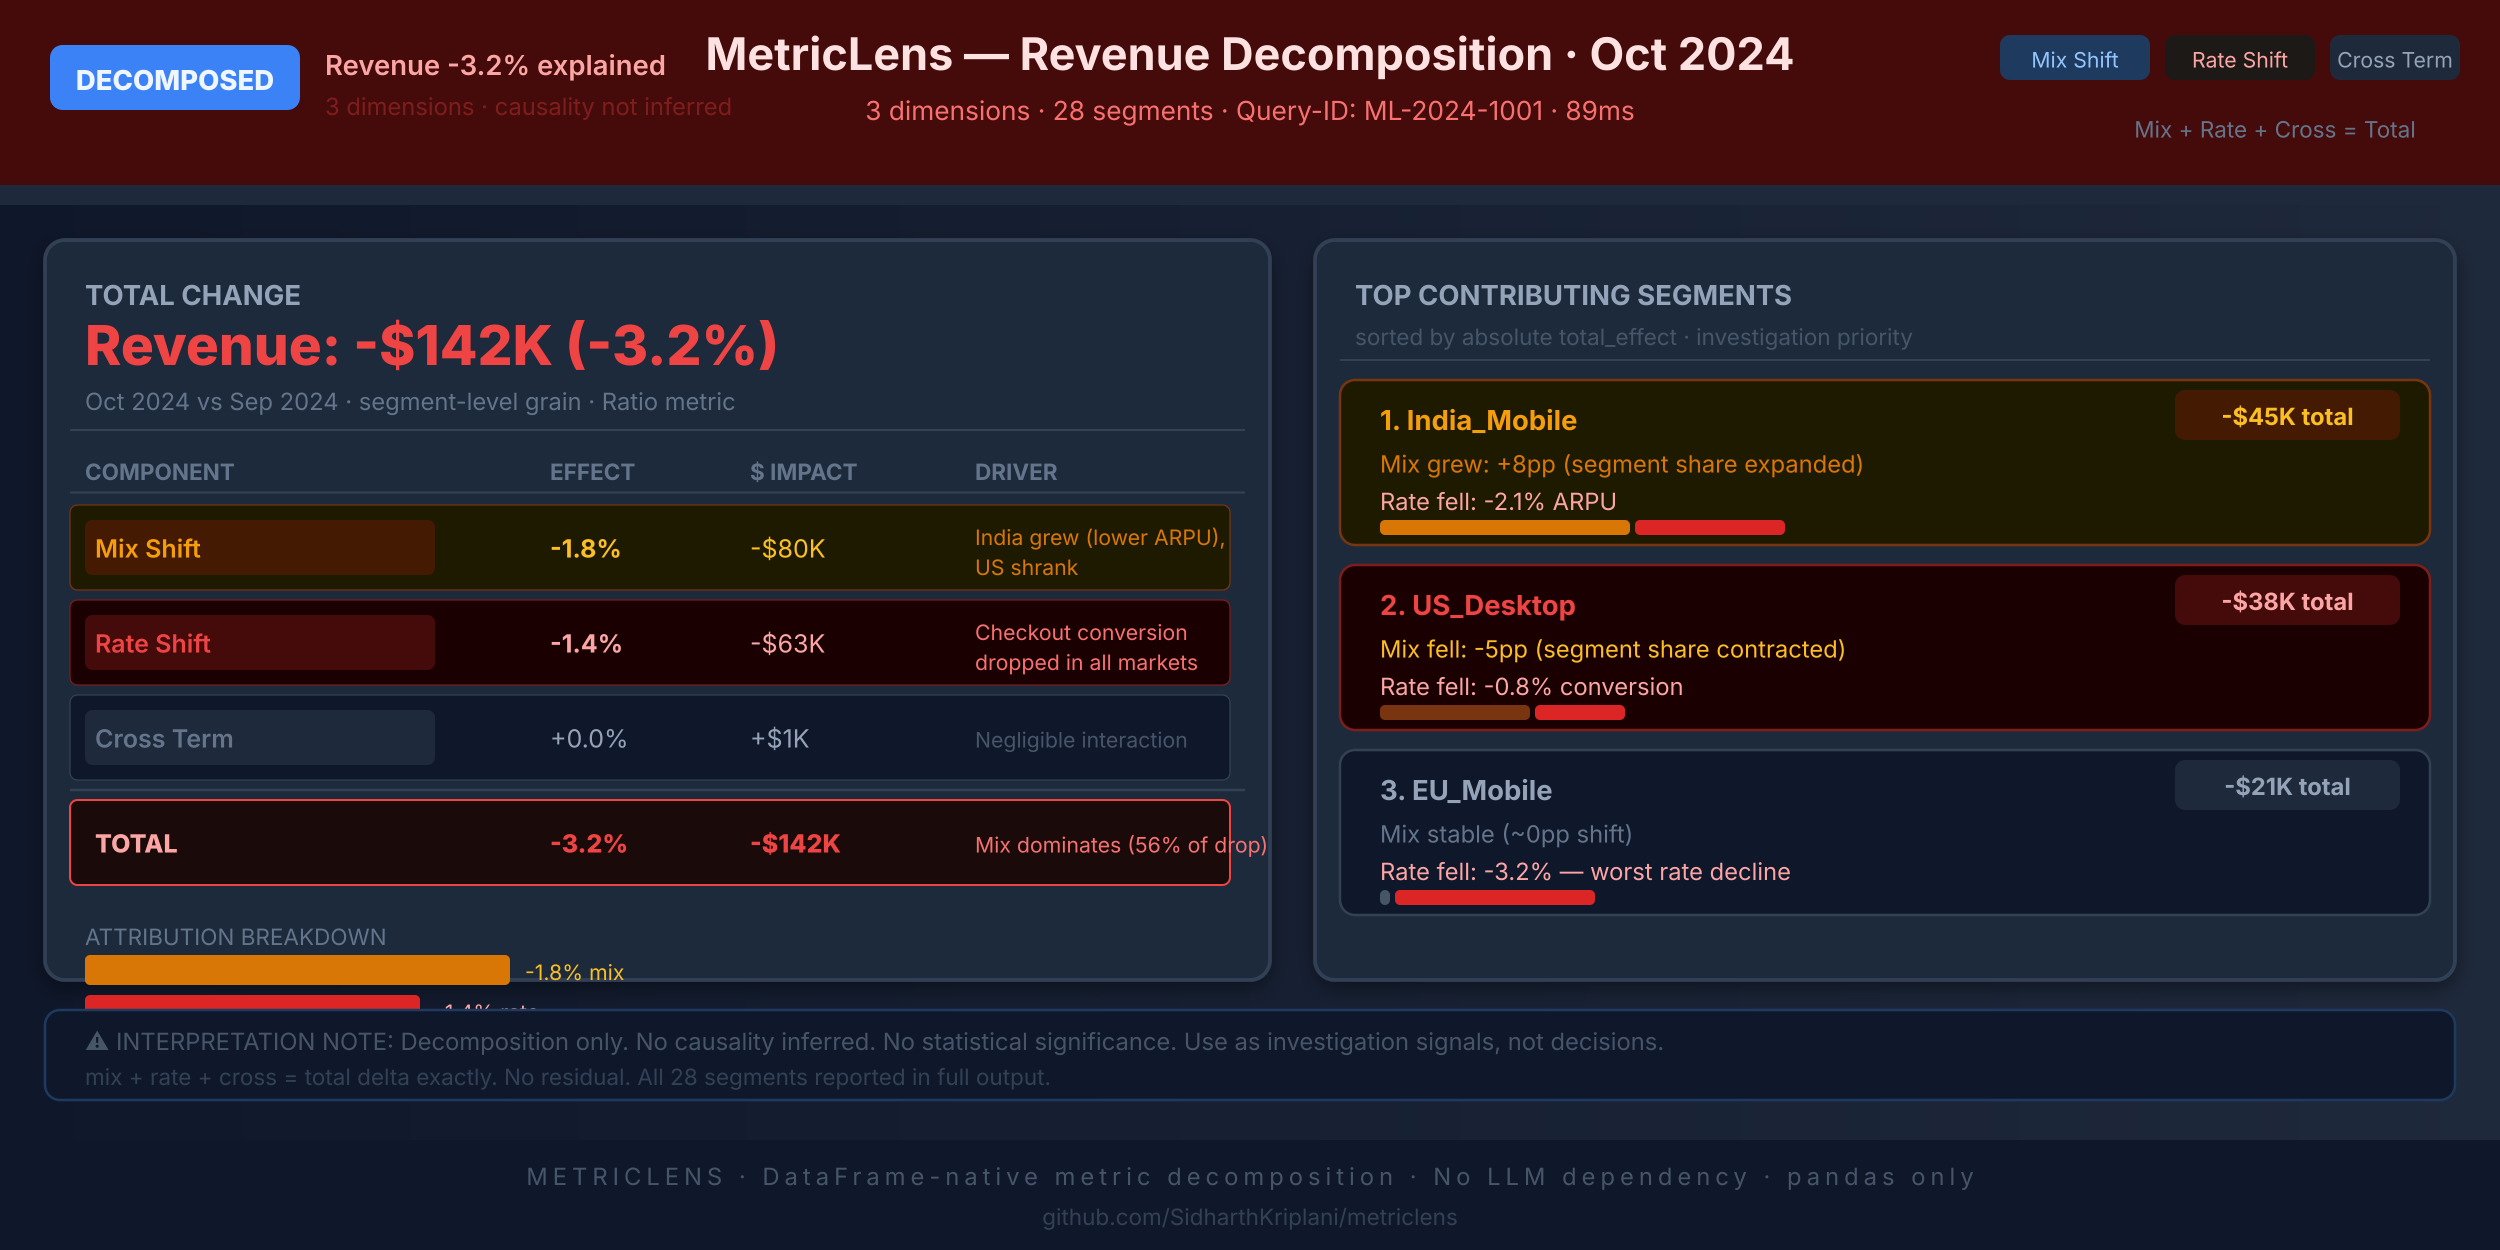
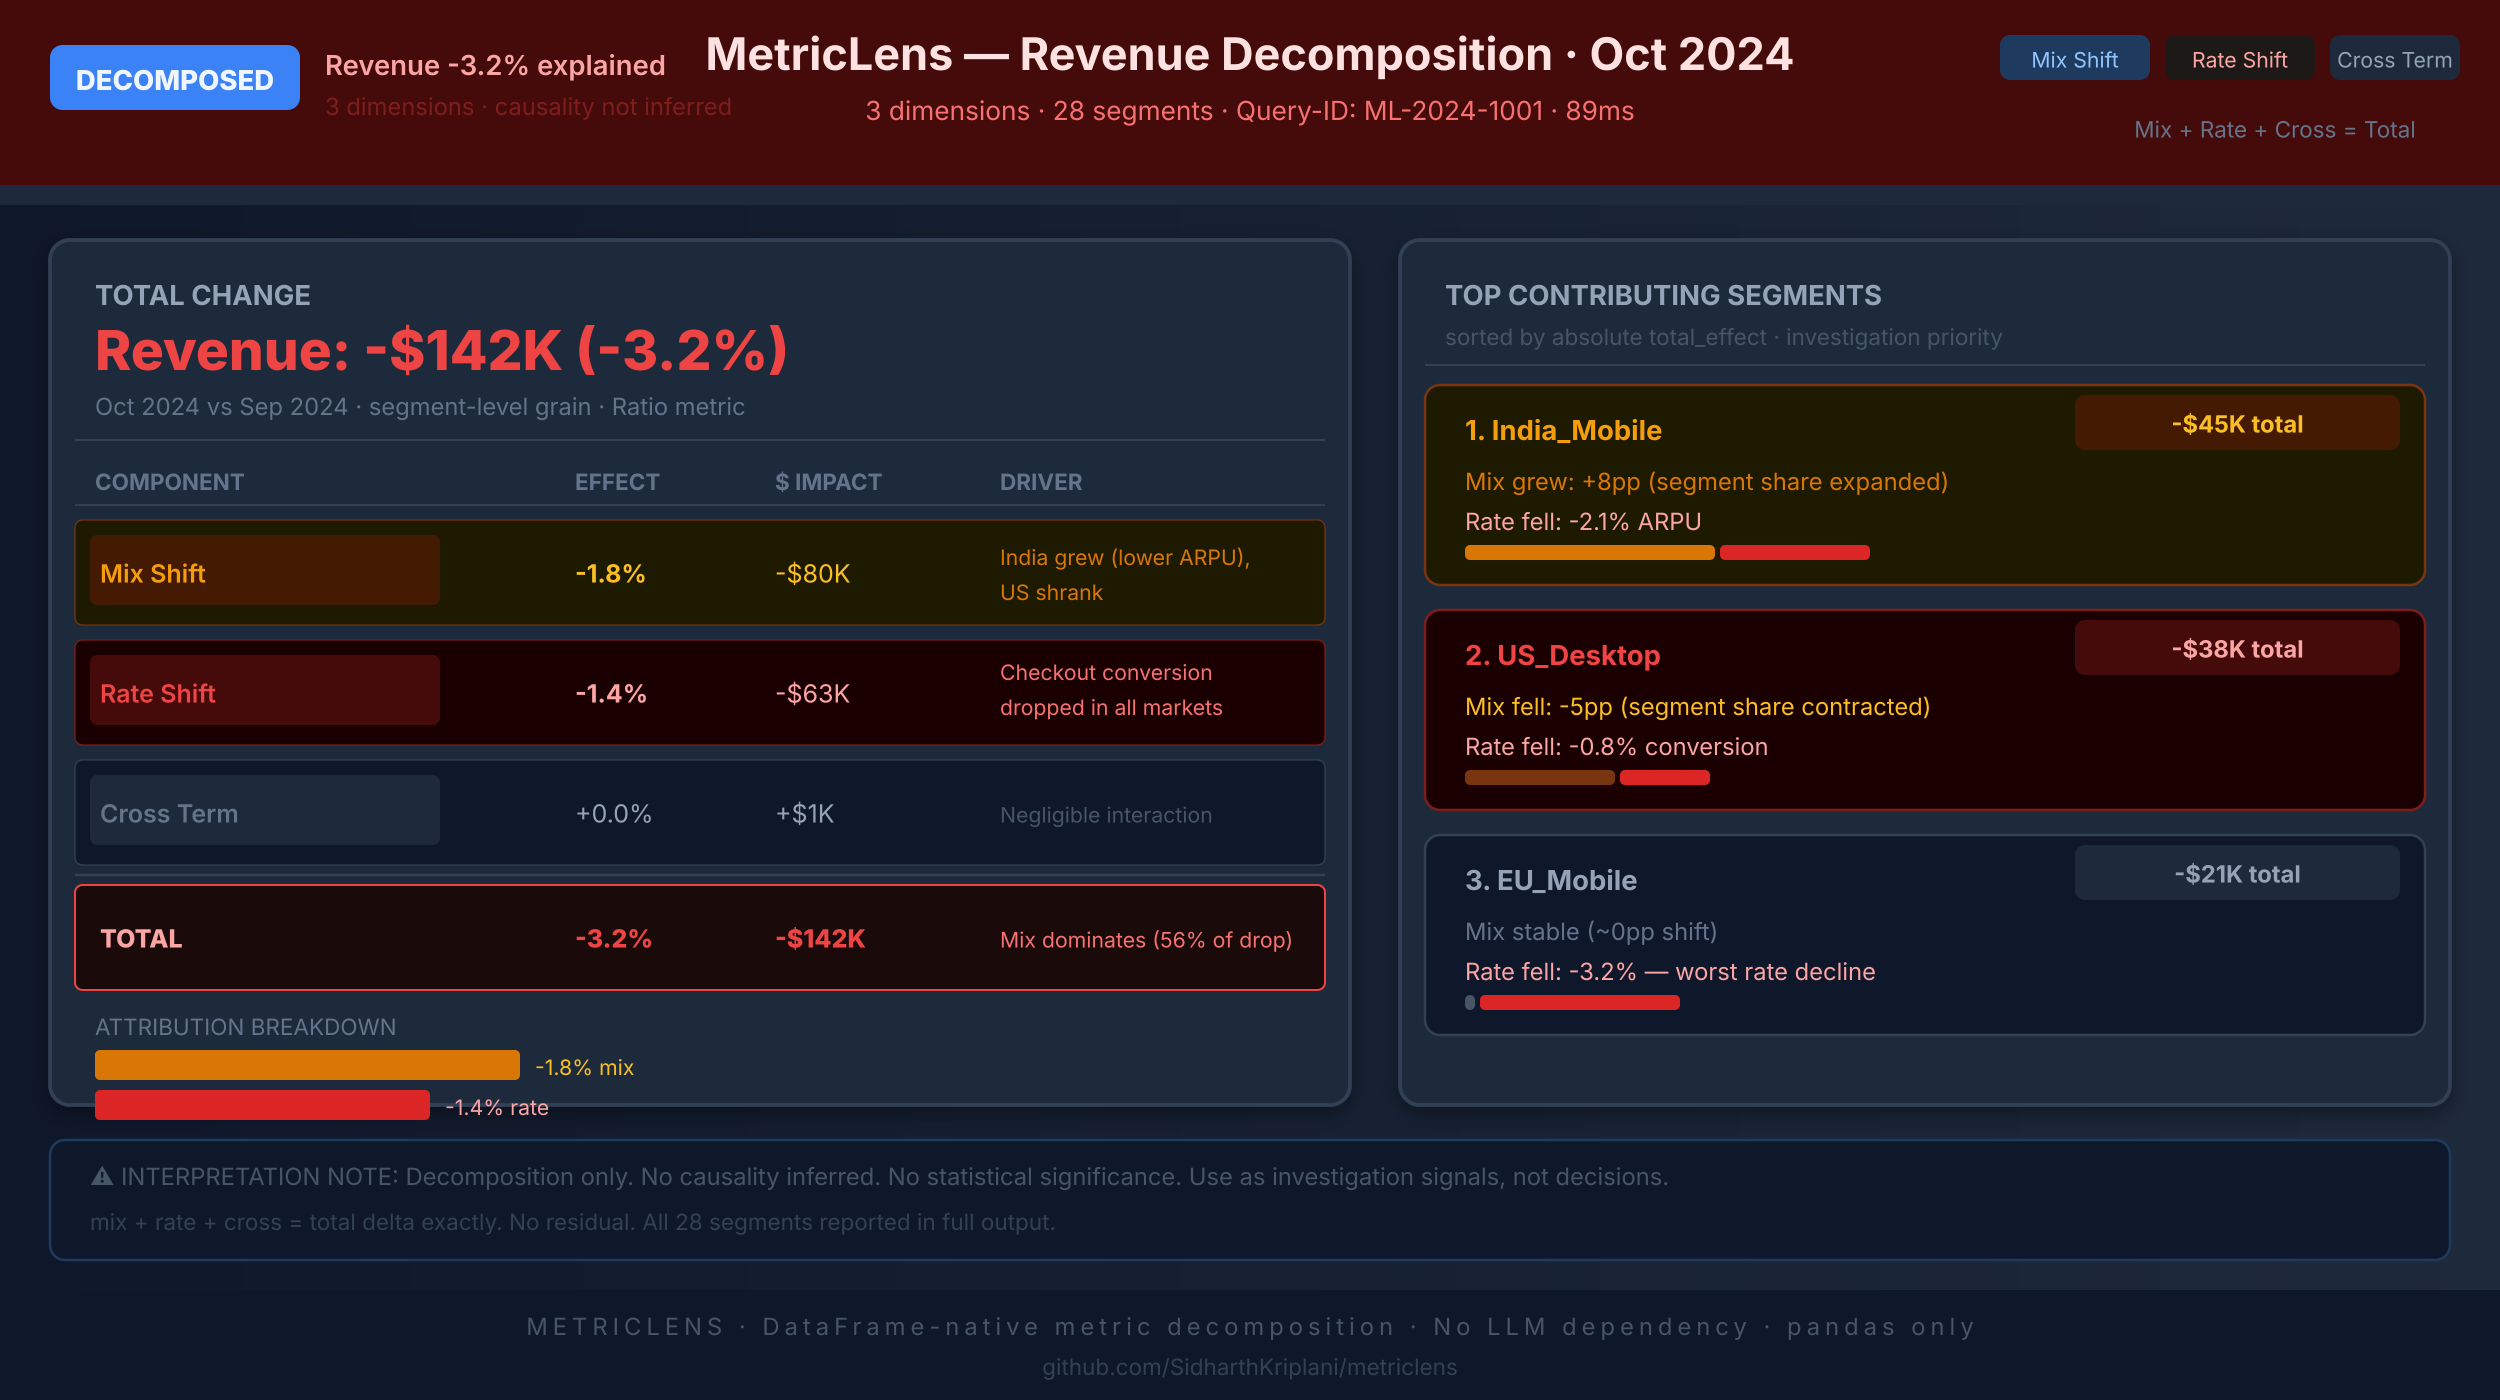
- <svg xmlns="http://www.w3.org/2000/svg" viewBox="0 0 1000 500" font-family="system-ui, -apple-system, sans-serif">
+ <svg xmlns="http://www.w3.org/2000/svg" viewBox="0 0 1000 560" font-family="system-ui, -apple-system, sans-serif">
  <defs>
    <linearGradient id="bg" x1="0" y1="0" x2="1" y2="0">
      <stop offset="0%" stop-color="#0f172a" />
      <stop offset="100%" stop-color="#1e293b" />
    </linearGradient>
    <filter id="shadow">
      <feDropShadow dx="0" dy="3" stdDeviation="4" flood-color="#000000" flood-opacity="0.4" />
    </filter>
  </defs>
-   <rect width="1000" height="500" fill="url(#bg)" />
+   <rect width="1000" height="560" fill="url(#bg)" />
  <rect x="0" y="0" width="1000" height="82" rx="0" fill="#450a0a" />
  <rect x="0" y="74" width="1000" height="8" fill="#1e293b" />
  <rect x="20" y="18" width="100" height="26" rx="5" fill="#3b82f6" />
  <text x="70" y="36" text-anchor="middle" font-size="11" font-weight="800" fill="#eff6ff">DECOMPOSED</text>
  <text x="130" y="30" font-size="11" fill="#fca5a5" font-weight="600">Revenue -3.2% explained</text>
  <text x="130" y="46" font-size="9.5" fill="#7f1d1d">3 dimensions · causality not inferred</text>
  <text x="500" y="28" text-anchor="middle" font-size="18" font-weight="700" fill="#fee2e2">MetricLens — Revenue Decomposition · Oct 2024</text>
  <text x="500" y="48" text-anchor="middle" font-size="10.5" fill="#f87171">3 dimensions · 28 segments · Query-ID: ML-2024-1001 · 89ms</text>
  <rect x="800" y="14" width="60" height="18" rx="4" fill="#1e3a5f" />
  <text x="830" y="27" text-anchor="middle" font-size="8.5" fill="#93c5fd">Mix Shift</text>
  <rect x="866" y="14" width="60" height="18" rx="4" fill="#1c1917" />
  <text x="896" y="27" text-anchor="middle" font-size="8.5" fill="#fca5a5">Rate Shift</text>
  <rect x="932" y="14" width="52" height="18" rx="4" fill="#1e293b" />
  <text x="958" y="27" text-anchor="middle" font-size="8.5" fill="#94a3b8">Cross Term</text>
  <text x="910" y="55" text-anchor="middle" font-size="9" fill="#64748b">Mix + Rate + Cross = Total</text>
-   <rect x="18" y="96" width="490" height="296" rx="8" fill="#1e293b" stroke="#334155" stroke-width="1.5" filter="url(#shadow)" />
-   <text x="34" y="122" font-size="11" font-weight="700" fill="#94a3b8">TOTAL CHANGE</text>
-   <text x="34" y="146" font-size="22" font-weight="800" fill="#ef4444">Revenue: -$142K (-3.2%)</text>
-   <text x="34" y="164" font-size="9.5" fill="#64748b">Oct 2024 vs Sep 2024 · segment-level grain · Ratio metric</text>
-   <line x1="28" y1="172" x2="498" y2="172" stroke="#334155" stroke-width="0.8" />
-   <text x="34" y="192" font-size="9" font-weight="700" fill="#64748b">COMPONENT</text>
-   <text x="220" y="192" font-size="9" font-weight="700" fill="#64748b">EFFECT</text>
-   <text x="300" y="192" font-size="9" font-weight="700" fill="#64748b">$ IMPACT</text>
-   <text x="390" y="192" font-size="9" font-weight="700" fill="#64748b">DRIVER</text>
-   <line x1="28" y1="197" x2="498" y2="197" stroke="#334155" stroke-width="0.8" />
-   <rect x="28" y="202" width="464" height="34" rx="3" fill="#1e1a00" stroke="#78350f" stroke-width="0.5" />
-   <rect x="34" y="208" width="140" height="22" rx="3" fill="#451a03" />
-   <text x="38" y="223" font-size="10" font-weight="600" fill="#f59e0b">Mix Shift</text>
-   <text x="220" y="223" font-size="10" font-weight="700" fill="#fbbf24">-1.8%</text>
-   <text x="300" y="223" font-size="10" fill="#fbbf24">-$80K</text>
-   <text x="390" y="218" font-size="8.5" fill="#d97706">India grew (lower ARPU),</text>
-   <text x="390" y="230" font-size="8.5" fill="#d97706">US shrank</text>
-   <rect x="28" y="240" width="464" height="34" rx="3" fill="#1a0000" stroke="#7f1d1d" stroke-width="0.5" />
-   <rect x="34" y="246" width="140" height="22" rx="3" fill="#450a0a" />
-   <text x="38" y="261" font-size="10" font-weight="600" fill="#ef4444">Rate Shift</text>
-   <text x="220" y="261" font-size="10" font-weight="700" fill="#fca5a5">-1.4%</text>
-   <text x="300" y="261" font-size="10" fill="#fca5a5">-$63K</text>
-   <text x="390" y="256" font-size="8.5" fill="#f87171">Checkout conversion</text>
-   <text x="390" y="268" font-size="8.5" fill="#f87171">dropped in all markets</text>
-   <rect x="28" y="278" width="464" height="34" rx="3" fill="#0f172a" stroke="#334155" stroke-width="0.5" />
-   <rect x="34" y="284" width="140" height="22" rx="3" fill="#1e293b" />
-   <text x="38" y="299" font-size="10" font-weight="600" fill="#64748b">Cross Term</text>
-   <text x="220" y="299" font-size="10" fill="#94a3b8">+0.0%</text>
-   <text x="300" y="299" font-size="10" fill="#94a3b8">+$1K</text>
-   <text x="390" y="299" font-size="8.5" fill="#475569">Negligible interaction</text>
-   <line x1="28" y1="316" x2="498" y2="316" stroke="#334155" stroke-width="1" />
-   <rect x="28" y="320" width="464" height="34" rx="3" fill="#1a0a0a" stroke="#ef4444" stroke-width="0.8" />
-   <text x="38" y="341" font-size="10" font-weight="800" fill="#fca5a5">TOTAL</text>
-   <text x="220" y="341" font-size="10" font-weight="800" fill="#ef4444">-3.2%</text>
-   <text x="300" y="341" font-size="10" font-weight="800" fill="#ef4444">-$142K</text>
-   <text x="390" y="341" font-size="8.5" fill="#f87171">Mix dominates (56% of drop)</text>
-   <text x="34" y="378" font-size="9" fill="#64748b">ATTRIBUTION BREAKDOWN</text>
-   <rect x="34" y="382" width="170" height="12" rx="2" fill="#d97706" />
-   <text x="210" y="392" font-size="8.5" fill="#fbbf24">-1.8% mix</text>
-   <rect x="34" y="398" width="134" height="12" rx="2" fill="#dc2626" />
-   <text x="174" y="408" font-size="8.5" fill="#fca5a5">-1.4% rate</text>
-   <rect x="34" y="414" width="8" height="12" rx="2" fill="#475569" />
-   <text x="48" y="424" font-size="8.5" fill="#64748b">~0 cross</text>
-   <rect x="526" y="96" width="456" height="296" rx="8" fill="#1e293b" stroke="#334155" stroke-width="1.5" filter="url(#shadow)" />
-   <text x="542" y="122" font-size="11" font-weight="700" fill="#94a3b8">TOP CONTRIBUTING SEGMENTS</text>
-   <text x="542" y="138" font-size="9" fill="#475569">sorted by absolute total_effect · investigation priority</text>
-   <line x1="536" y1="144" x2="972" y2="144" stroke="#334155" stroke-width="0.8" />
-   <rect x="536" y="152" width="436" height="66" rx="6" fill="#1e1a00" stroke="#78350f" stroke-width="1" />
-   <text x="552" y="172" font-size="11" font-weight="700" fill="#f59e0b">1. India_Mobile</text>
-   <rect x="870" y="156" width="90" height="20" rx="4" fill="#451a03" />
-   <text x="915" y="170" text-anchor="middle" font-size="9.5" font-weight="700" fill="#fbbf24">-$45K total</text>
-   <text x="552" y="189" font-size="9.5" fill="#d97706">Mix grew: +8pp (segment share expanded)</text>
-   <text x="552" y="204" font-size="9.5" fill="#fca5a5">Rate fell: -2.1% ARPU</text>
-   <rect x="552" y="208" width="100" height="6" rx="2" fill="#d97706" />
-   <rect x="654" y="208" width="60" height="6" rx="2" fill="#dc2626" />
-   <rect x="536" y="226" width="436" height="66" rx="6" fill="#1a0000" stroke="#7f1d1d" stroke-width="1" />
-   <text x="552" y="246" font-size="11" font-weight="700" fill="#ef4444">2. US_Desktop</text>
-   <rect x="870" y="230" width="90" height="20" rx="4" fill="#450a0a" />
-   <text x="915" y="244" text-anchor="middle" font-size="9.5" font-weight="700" fill="#fca5a5">-$38K total</text>
-   <text x="552" y="263" font-size="9.5" fill="#fbbf24">Mix fell: -5pp (segment share contracted)</text>
-   <text x="552" y="278" font-size="9.5" fill="#fca5a5">Rate fell: -0.8% conversion</text>
-   <rect x="552" y="282" width="60" height="6" rx="2" fill="#78350f" />
-   <rect x="614" y="282" width="36" height="6" rx="2" fill="#dc2626" />
-   <rect x="536" y="300" width="436" height="66" rx="6" fill="#0f172a" stroke="#334155" stroke-width="1" />
-   <text x="552" y="320" font-size="11" font-weight="700" fill="#94a3b8">3. EU_Mobile</text>
-   <rect x="870" y="304" width="90" height="20" rx="4" fill="#1e293b" />
-   <text x="915" y="318" text-anchor="middle" font-size="9.5" font-weight="700" fill="#94a3b8">-$21K total</text>
-   <text x="552" y="337" font-size="9.5" fill="#64748b">Mix stable (~0pp shift)</text>
-   <text x="552" y="352" font-size="9.5" fill="#fca5a5">Rate fell: -3.2% — worst rate decline</text>
-   <rect x="552" y="356" width="4" height="6" rx="2" fill="#475569" />
-   <rect x="558" y="356" width="80" height="6" rx="2" fill="#dc2626" />
-   <rect x="18" y="404" width="964" height="36" rx="6" fill="#0f172a" stroke="#1e3a5f" stroke-width="1" />
-   <text x="34" y="420" font-size="9.5" fill="#475569">⚠  INTERPRETATION NOTE: Decomposition only. No causality inferred. No statistical significance. Use as investigation signals, not decisions.</text>
-   <text x="34" y="434" font-size="9" fill="#334155">mix + rate + cross = total delta exactly. No residual. All 28 segments reported in full output.</text>
-   <rect x="0" y="456" width="1000" height="44" fill="#0f172a" />
-   <text x="500" y="474" text-anchor="middle" font-size="9.5" fill="#475569" letter-spacing="2">METRICLENS · DataFrame-native metric decomposition · No LLM dependency · pandas only</text>
-   <text x="500" y="490" text-anchor="middle" font-size="9" fill="#334155">github.com/SidharthKriplani/metriclens</text>
+   <rect x="20" y="96" width="520" height="346" rx="8" fill="#1e293b" stroke="#334155" stroke-width="1.5" filter="url(#shadow)" />
+   <text x="38" y="122" font-size="11" font-weight="700" fill="#94a3b8">TOTAL CHANGE</text>
+   <text x="38" y="148" font-size="22" font-weight="800" fill="#ef4444">Revenue: -$142K (-3.2%)</text>
+   <text x="38" y="166" font-size="9.5" fill="#64748b">Oct 2024 vs Sep 2024 · segment-level grain · Ratio metric</text>
+   <line x1="30" y1="176" x2="530" y2="176" stroke="#334155" stroke-width="0.8" />
+   <text x="38" y="196" font-size="9" font-weight="700" fill="#64748b">COMPONENT</text>
+   <text x="230" y="196" font-size="9" font-weight="700" fill="#64748b">EFFECT</text>
+   <text x="310" y="196" font-size="9" font-weight="700" fill="#64748b">$ IMPACT</text>
+   <text x="400" y="196" font-size="9" font-weight="700" fill="#64748b">DRIVER</text>
+   <line x1="30" y1="202" x2="530" y2="202" stroke="#334155" stroke-width="0.8" />
+   <rect x="30" y="208" width="500" height="42" rx="3" fill="#1e1a00" stroke="#78350f" stroke-width="0.5" />
+   <rect x="36" y="214" width="140" height="28" rx="3" fill="#451a03" />
+   <text x="40" y="233" font-size="10" font-weight="600" fill="#f59e0b">Mix Shift</text>
+   <text x="230" y="233" font-size="10" font-weight="700" fill="#fbbf24">-1.8%</text>
+   <text x="310" y="233" font-size="10" fill="#fbbf24">-$80K</text>
+   <text x="400" y="226" font-size="8.5" fill="#d97706">India grew (lower ARPU),</text>
+   <text x="400" y="240" font-size="8.5" fill="#d97706">US shrank</text>
+   <rect x="30" y="256" width="500" height="42" rx="3" fill="#1a0000" stroke="#7f1d1d" stroke-width="0.5" />
+   <rect x="36" y="262" width="140" height="28" rx="3" fill="#450a0a" />
+   <text x="40" y="281" font-size="10" font-weight="600" fill="#ef4444">Rate Shift</text>
+   <text x="230" y="281" font-size="10" font-weight="700" fill="#fca5a5">-1.4%</text>
+   <text x="310" y="281" font-size="10" fill="#fca5a5">-$63K</text>
+   <text x="400" y="272" font-size="8.5" fill="#f87171">Checkout conversion</text>
+   <text x="400" y="286" font-size="8.5" fill="#f87171">dropped in all markets</text>
+   <rect x="30" y="304" width="500" height="42" rx="3" fill="#0f172a" stroke="#334155" stroke-width="0.5" />
+   <rect x="36" y="310" width="140" height="28" rx="3" fill="#1e293b" />
+   <text x="40" y="329" font-size="10" font-weight="600" fill="#64748b">Cross Term</text>
+   <text x="230" y="329" font-size="10" fill="#94a3b8">+0.0%</text>
+   <text x="310" y="329" font-size="10" fill="#94a3b8">+$1K</text>
+   <text x="400" y="329" font-size="8.5" fill="#475569">Negligible interaction</text>
+   <line x1="30" y1="350" x2="530" y2="350" stroke="#334155" stroke-width="1" />
+   <rect x="30" y="354" width="500" height="42" rx="3" fill="#1a0a0a" stroke="#ef4444" stroke-width="0.8" />
+   <text x="40" y="379" font-size="10" font-weight="800" fill="#fca5a5">TOTAL</text>
+   <text x="230" y="379" font-size="10" font-weight="800" fill="#ef4444">-3.2%</text>
+   <text x="310" y="379" font-size="10" font-weight="800" fill="#ef4444">-$142K</text>
+   <text x="400" y="379" font-size="8.5" fill="#f87171">Mix dominates (56% of drop)</text>
+   <text x="38" y="414" font-size="9" fill="#64748b">ATTRIBUTION BREAKDOWN</text>
+   <rect x="38" y="420" width="170" height="12" rx="2" fill="#d97706" />
+   <text x="214" y="430" font-size="8.5" fill="#fbbf24">-1.8% mix</text>
+   <rect x="38" y="436" width="134" height="12" rx="2" fill="#dc2626" />
+   <text x="178" y="446" font-size="8.5" fill="#fca5a5">-1.4% rate</text>
+   <rect x="560" y="96" width="420" height="346" rx="8" fill="#1e293b" stroke="#334155" stroke-width="1.5" filter="url(#shadow)" />
+   <text x="578" y="122" font-size="11" font-weight="700" fill="#94a3b8">TOP CONTRIBUTING SEGMENTS</text>
+   <text x="578" y="138" font-size="9" fill="#475569">sorted by absolute total_effect · investigation priority</text>
+   <line x1="570" y1="146" x2="970" y2="146" stroke="#334155" stroke-width="0.8" />
+   <rect x="570" y="154" width="400" height="80" rx="6" fill="#1e1a00" stroke="#78350f" stroke-width="1" />
+   <text x="586" y="176" font-size="11" font-weight="700" fill="#f59e0b">1. India_Mobile</text>
+   <rect x="830" y="158" width="130" height="22" rx="4" fill="#451a03" />
+   <text x="895" y="173" text-anchor="middle" font-size="9.5" font-weight="700" fill="#fbbf24">-$45K total</text>
+   <text x="586" y="196" font-size="9.5" fill="#d97706">Mix grew: +8pp (segment share expanded)</text>
+   <text x="586" y="212" font-size="9.5" fill="#fca5a5">Rate fell: -2.1% ARPU</text>
+   <rect x="586" y="218" width="100" height="6" rx="2" fill="#d97706" />
+   <rect x="688" y="218" width="60" height="6" rx="2" fill="#dc2626" />
+   <rect x="570" y="244" width="400" height="80" rx="6" fill="#1a0000" stroke="#7f1d1d" stroke-width="1" />
+   <text x="586" y="266" font-size="11" font-weight="700" fill="#ef4444">2. US_Desktop</text>
+   <rect x="830" y="248" width="130" height="22" rx="4" fill="#450a0a" />
+   <text x="895" y="263" text-anchor="middle" font-size="9.5" font-weight="700" fill="#fca5a5">-$38K total</text>
+   <text x="586" y="286" font-size="9.5" fill="#fbbf24">Mix fell: -5pp (segment share contracted)</text>
+   <text x="586" y="302" font-size="9.5" fill="#fca5a5">Rate fell: -0.8% conversion</text>
+   <rect x="586" y="308" width="60" height="6" rx="2" fill="#78350f" />
+   <rect x="648" y="308" width="36" height="6" rx="2" fill="#dc2626" />
+   <rect x="570" y="334" width="400" height="80" rx="6" fill="#0f172a" stroke="#334155" stroke-width="1" />
+   <text x="586" y="356" font-size="11" font-weight="700" fill="#94a3b8">3. EU_Mobile</text>
+   <rect x="830" y="338" width="130" height="22" rx="4" fill="#1e293b" />
+   <text x="895" y="353" text-anchor="middle" font-size="9.5" font-weight="700" fill="#94a3b8">-$21K total</text>
+   <text x="586" y="376" font-size="9.5" fill="#64748b">Mix stable (~0pp shift)</text>
+   <text x="586" y="392" font-size="9.5" fill="#fca5a5">Rate fell: -3.2% — worst rate decline</text>
+   <rect x="586" y="398" width="4" height="6" rx="2" fill="#475569" />
+   <rect x="592" y="398" width="80" height="6" rx="2" fill="#dc2626" />
+   <rect x="20" y="456" width="960" height="48" rx="6" fill="#0f172a" stroke="#1e3a5f" stroke-width="1" />
+   <text x="36" y="474" font-size="9.5" fill="#475569">⚠  INTERPRETATION NOTE: Decomposition only. No causality inferred. No statistical significance. Use as investigation signals, not decisions.</text>
+   <text x="36" y="492" font-size="9" fill="#334155">mix + rate + cross = total delta exactly. No residual. All 28 segments reported in full output.</text>
+   <rect x="0" y="516" width="1000" height="44" fill="#0f172a" />
+   <text x="500" y="534" text-anchor="middle" font-size="9.5" fill="#475569" letter-spacing="2">METRICLENS · DataFrame-native metric decomposition · No LLM dependency · pandas only</text>
+   <text x="500" y="550" text-anchor="middle" font-size="9" fill="#334155">github.com/SidharthKriplani/metriclens</text>
</svg>
